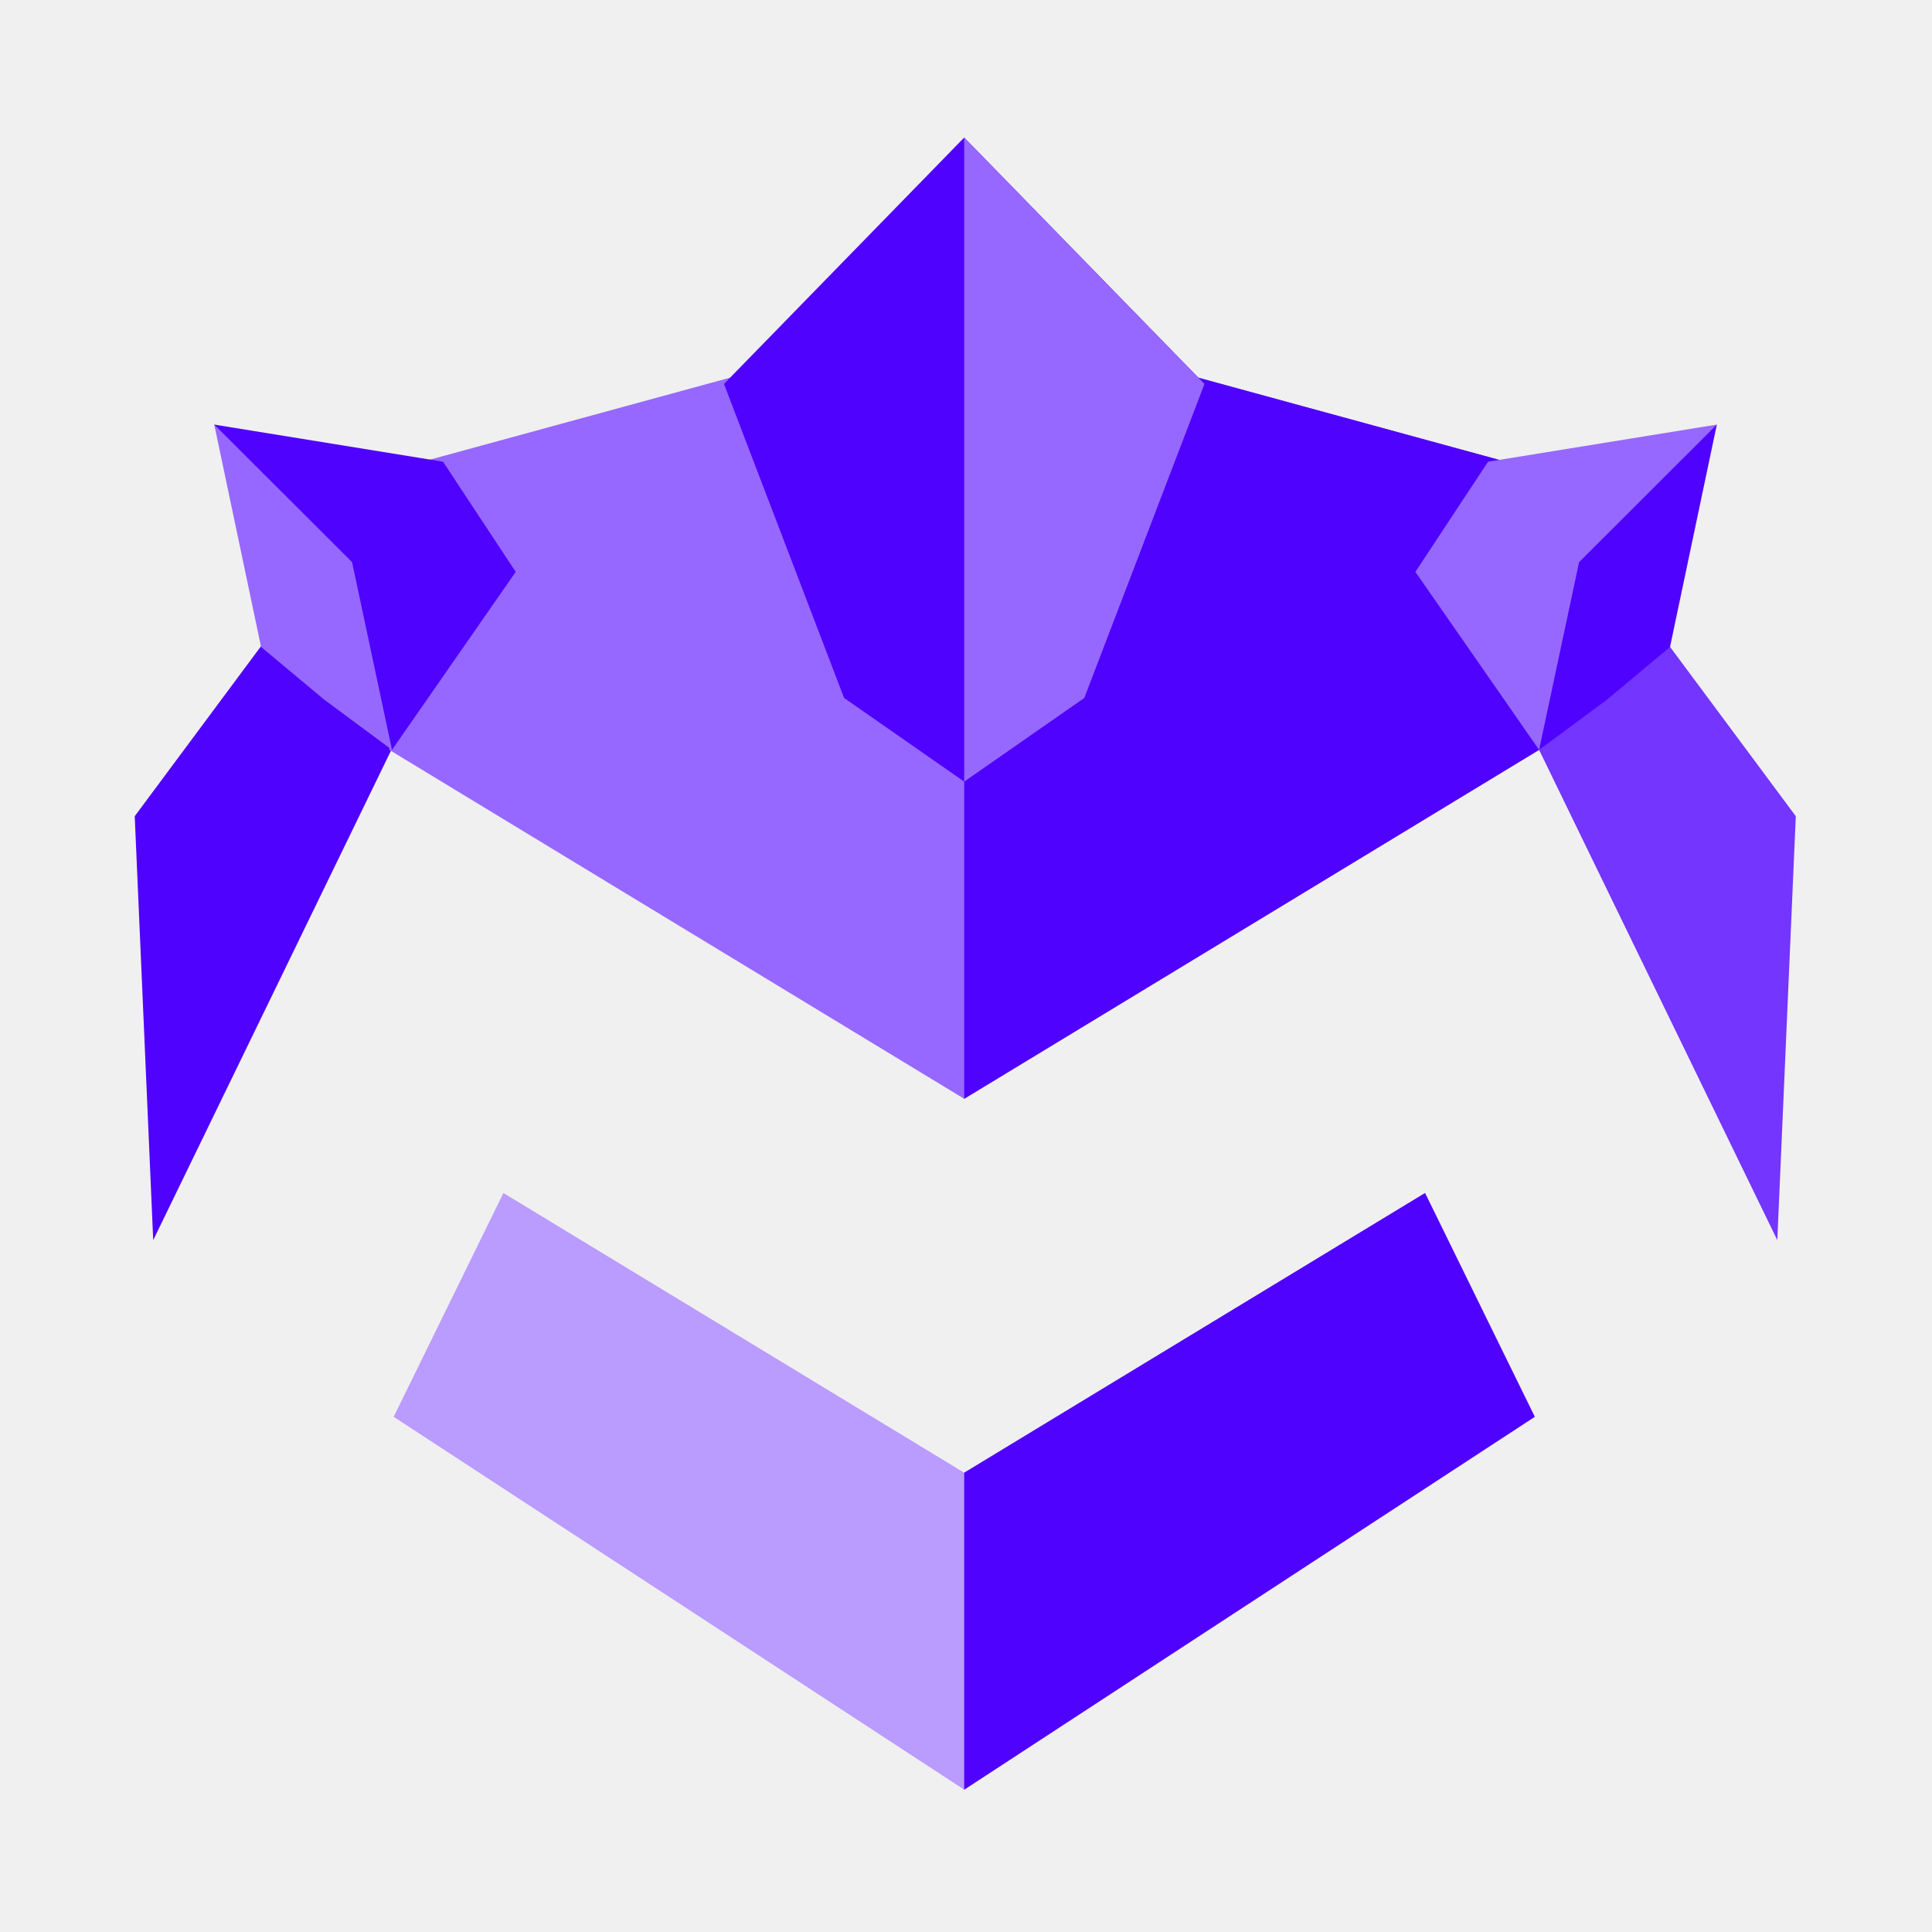
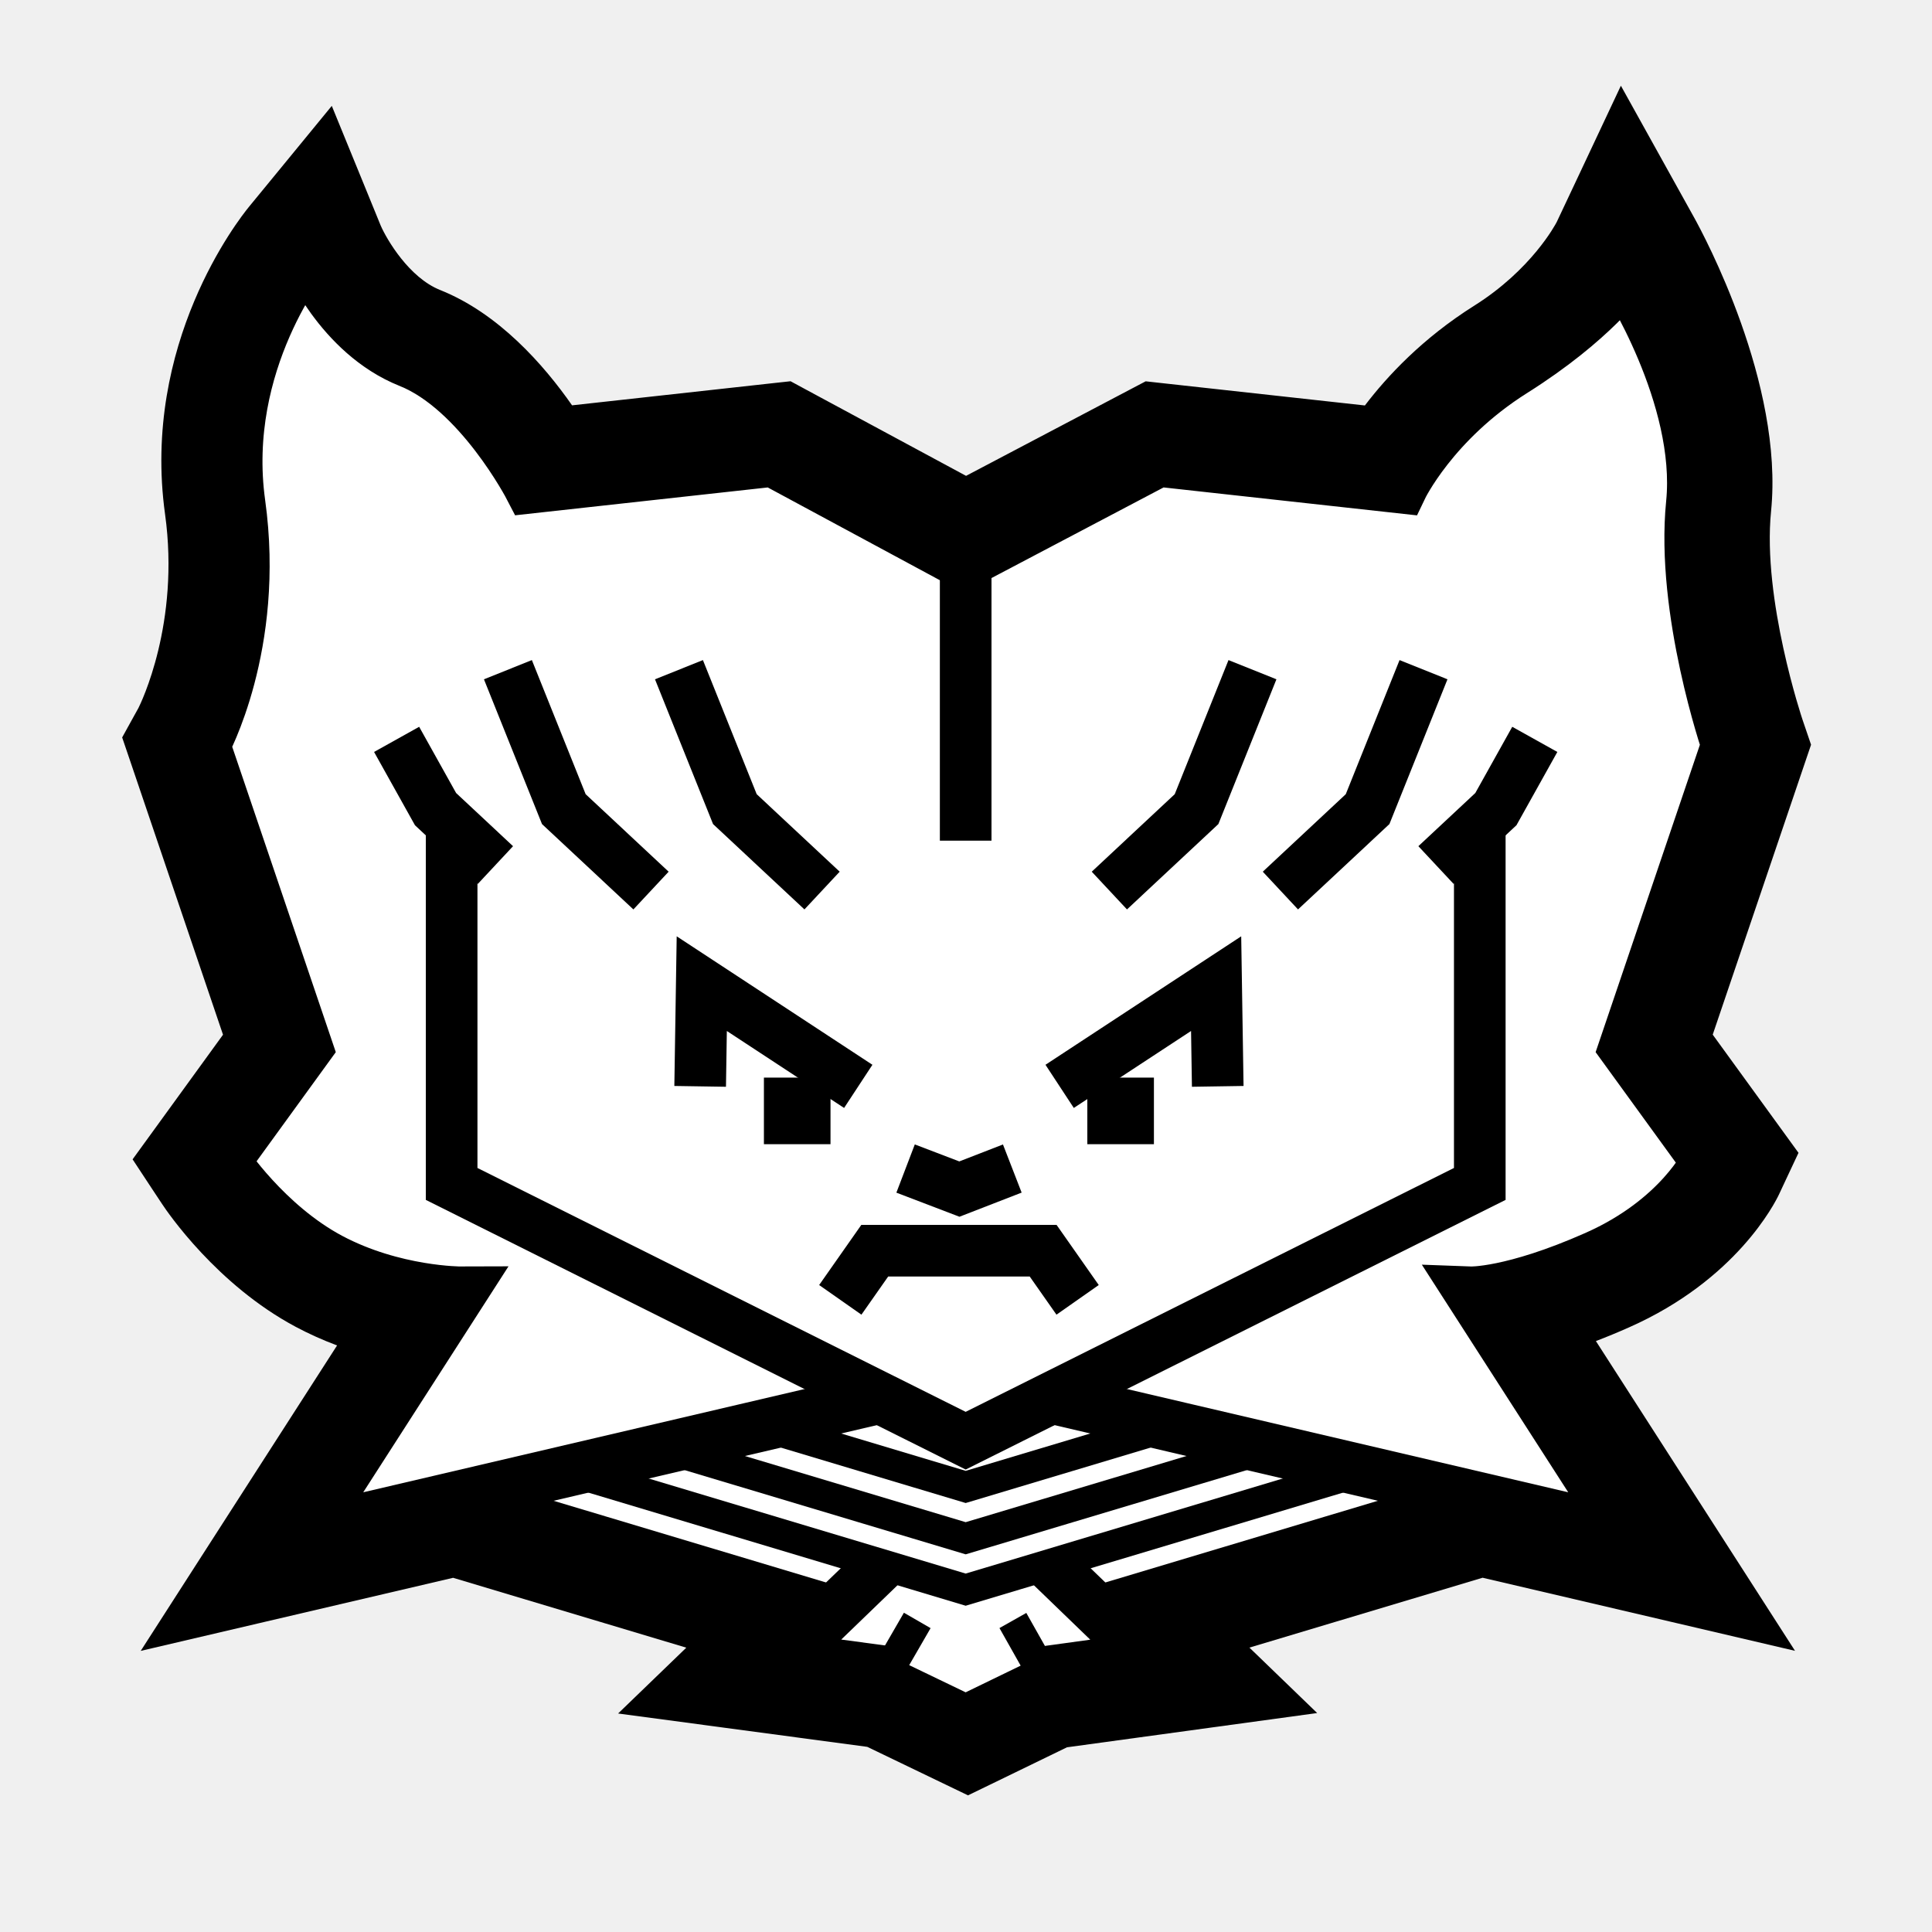
<svg xmlns="http://www.w3.org/2000/svg" version="1.1" id="Layer_1" x="0px" y="0px" viewBox="0 0 300 300" style="enable-background:new 0 0 300 300;" xml:space="preserve">
  <style type="text/css">
- 	.st0{fill:#BA9BFF;}
- 	.st1{fill:#5002FF;}
- 	.st2{fill:#7335FF;}
- 	.st3{fill:#9668FF;}
+ 	.st0{fill:#FFFFFF;stroke:#000000;stroke-width:8.017;stroke-linecap:square;stroke-miterlimit:10;}
+ 	.st1{fill:#FFFFFF;stroke:#000000;stroke-width:8.017;stroke-miterlimit:10;}
+ 	.st2{fill:#FFFFFF;stroke:#000000;stroke-width:4.785;stroke-miterlimit:10;}
+ 	.st3{fill:#FFFFFF;stroke:#000000;stroke-width:4.785;stroke-linecap:square;stroke-miterlimit:10;}
</style>
-   <polygon class="st0" points="221.28,185.25 149.72,228.68 78.17,185.25 61.13,220 149.72,277.9 238.32,220 " />
-   <polygon class="st1" points="221.28,185.25 149.72,228.68 149.72,277.9 238.32,220 " />
-   <polygon class="st2" points="238.99,116.44 275.98,192.57 278.85,126.74 260.41,101.91 238.99,73.1 " />
-   <polygon class="st1" points="60.77,116.44 23.79,192.57 20.92,126.74 60.77,73.1 " />
-   <polygon class="st3" points="238.99,73.1 149.72,48.71 60.45,73.1 60.45,116.44 149.72,170.62 238.99,116.44 " />
-   <polygon class="st1" points="238.99,73.1 149.72,48.71 149.72,170.62 238.99,116.44 " />
-   <polygon class="st1" points="149.72,21.36 112.42,59.62 131.07,108.38 149.72,121.37 168.37,108.38 187.03,59.62 " />
-   <polygon class="st3" points="149.72,21.36 149.72,121.37 168.37,108.38 187.03,59.62 " />
-   <polygon class="st3" points="266.59,65.93 231.07,71.69 219.78,88.8 238.99,116.44 247.84,106.11 256.07,96.08 " />
-   <polygon class="st1" points="266.59,65.93 245.2,87.29 238.99,116.44 249.55,108.62 259.32,100.46 " />
-   <polygon class="st1" points="33.27,65.93 68.79,71.69 80.08,88.8 60.87,116.44 52.02,106.11 43.79,96.08 " />
-   <polygon class="st3" points="33.27,65.93 54.67,87.29 60.87,116.44 50.32,108.62 40.54,100.46 " />
+   <g>
+     <g>
+       <path d="M135.84,267.38l-31.1-4.17l9.55-9.22l-43.8-13.13l-39.92,9.34l27.97-43.5c-3.31-0.9-7.05-2.23-10.73-4.19    c-11.37-6.07-18.51-16.56-19.29-17.74l-3.05-4.63l13.63-18.78L23.34,114.9l1.71-3.1c0.05-0.09,7.16-13.75,4.55-32.51    c-3.5-25.23,11.58-43.93,12.22-44.71l8.53-10.4l5.09,12.45c0.02,0.05,3.98,9.16,11.41,12.13c9.1,3.63,16.05,12.36,20,18.43    l35.1-3.87l28.03,15.11l28.69-15.1l35.13,3.87c3.05-4.37,8.57-10.87,17.26-16.35c10.19-6.42,14.23-14.55,14.27-14.63l6.65-14.12    l7.6,13.68c0.36,0.65,3.62,6.61,6.6,14.72c4.02,10.93,5.65,20.52,4.84,28.5c-1.47,14.58,5.02,33.9,5.08,34.09l0.88,2.58    l-15.5,45.68l13.15,18.12l-2.01,4.28c-0.57,1.21-5.96,11.93-21.29,18.71c-3.36,1.49-6.58,2.72-9.64,3.7l28.31,44.04l-39.92-9.34    l-43.8,13.13l9.51,9.18l-31.3,4.29l-14.2,6.89L135.84,267.38z" />
+       <path d="M252.28,30.88l3.8,6.84c0.52,0.94,12.74,23.17,10.96,40.87c-1.57,15.56,5.21,35.59,5.28,35.79l0.44,1.29l-15.72,46.35    l12.98,17.88l-1,2.14c-0.2,0.42-5.02,10.44-19.28,16.75c-6.08,2.69-10.87,4.15-14.34,4.95l25.91,40.3l-31.33-7.33l-51.38,15.4    l8.5,8.2l-23.75,3.25l-13.03,6.32l-13.3-6.4l-23.52-3.15l8.52-8.23l-51.38-15.4l-31.33,7.33l25.74-40.03    c-4.23-0.7-9.86-2.13-15.34-5.05c-10.69-5.7-17.54-15.97-17.83-16.41l-1.53-2.31l13.22-18.21l-15.85-46.73l0.86-1.55    c0.07-0.14,7.83-14.68,5.01-35c-3.26-23.5,10.75-40.89,11.35-41.62l4.27-5.2l2.54,6.22c0.04,0.1,4.53,10.7,13.64,14.33    c9.42,3.76,16.55,14.19,19.42,18.97l36.36-4.01l28.81,15.53l29.49-15.53l36.34,4.01c2.37-3.81,7.81-11.17,17.4-17.21    c11.36-7.15,15.7-16.2,15.75-16.29L252.28,30.88 M251.69,13.31l-6.66,14.16l-3.3,7c-0.23,0.45-3.95,7.42-12.8,12.99    c-8.04,5.06-13.54,10.97-16.99,15.5l-31.6-3.48l-2.44-0.27l-2.17,1.14l-25.72,13.54l-25.05-13.5l-2.2-1.19l-2.48,0.27l-31.45,3.47    c-4.41-6.32-11.42-14.29-20.49-17.91c-4.81-1.92-8.27-7.82-9.22-9.99l-2.51-6.15l-5.09-12.45l-8.53,10.4l-4.27,5.2    c-1.73,2.1-16.76,21.32-13.09,47.8c2.35,16.94-3.79,29.42-4.14,30.11l-0.81,1.46l-1.71,3.1l1.14,3.35l14.52,42.81l-10.78,14.86    l-3.26,4.49l3.05,4.63l1.53,2.31c0.83,1.26,8.5,12.54,20.75,19.07c2.04,1.09,4.19,2.05,6.42,2.89L32.55,239.7l-10.7,16.65    l19.27-4.51l29.24-6.84l36.21,10.85l-10.59,10.22l16.43,2.2l22.26,2.98l12.15,5.85l3.49,1.68l3.49-1.69l11.88-5.77l22.49-3.08    l16.36-2.24l-10.52-10.16l36.21-10.85l29.24,6.84l19.27,4.51l-10.7-16.65l-20.22-31.45c1.68-0.64,3.4-1.35,5.15-2.13    c16.68-7.38,22.67-19.34,23.3-20.68l1-2.14l2.01-4.28l-2.78-3.83l-10.54-14.52l14.39-42.43l0.88-2.59l-0.88-2.58l-0.44-1.29    c-0.06-0.17-6.27-18.71-4.89-32.39c2-19.82-10.5-42.99-11.93-45.57l-3.8-6.84L251.69,13.31L251.69,13.31z" />
+     </g>
+     <g>
+       <polyline class="st0" points="70.13,180.24 70.13,232.48 149.95,256.41 229.78,232.48 229.78,180.24   " />
+       <g>
+         <polygon class="st1" points="149.95,265.44 161.82,259.68 178.02,257.46 160,240.06 149.95,222.66 139.91,240.06 121.88,257.46      137.82,259.6    " />
+         <polyline class="st2" points="142.43,251.62 137.82,259.6 149.95,265.44 161.82,259.68 157.28,251.63    " />
+       </g>
+       <polyline class="st3" points="70.13,170.67 70.13,222.91 149.95,246.84 229.78,222.91 229.78,170.67   " />
+       <polyline class="st3" points="70.13,162.7 70.13,214.94 149.95,238.86 229.78,214.94 229.78,162.7   " />
+       <g>
+         <polyline class="st3" points="70.13,154.72 70.13,206.96 149.95,230.89 229.78,206.96 229.78,154.72    " />
+         <polyline class="st3" points="70.13,146.75 70.13,198.99 149.95,222.91 229.78,198.99 229.78,146.75    " />
+       </g>
+       <path class="st1" d="M179.9,71.57l37.74,4.16c0,0,4.87-10.23,17.35-18.09c12.48-7.86,17.24-14.78,17.24-14.78    s12.15,18.68,10.48,35.33c-1.68,16.65,5.47,37.49,5.47,37.49l-15.95,47.02l12.81,17.65c0,0-4.22,9.01-17.27,14.78    c-13.05,5.78-19.46,5.54-19.46,5.54l23.93,37.21l-102.28-23.93L47.68,237.88l23.92-37.21c0,0-10.45,0.04-20.37-5.24    c-9.91-5.29-16.36-15.08-16.36-15.08l12.81-17.65l-15.95-47.02c0,0,8.53-15.46,5.47-37.49c-3.06-22.03,10.48-38.52,10.48-38.52    s4.99,12.2,15.87,16.54c10.88,4.34,18.73,19.52,18.73,19.52l37.74-4.16l29.59,15.95L179.9,71.57z" />
+       <g>
+         <g>
+           <polyline class="st0" points="70.13,131.59 70.13,183.84 149.95,223.71 229.78,183.84 229.78,131.59     " />
+           <g>
+             <g>
+               <polyline class="st0" points="219.55,107.71 212.36,125.64 201.75,135.55       " />
+               <polyline class="st0" points="236.37,118.31 232.28,125.64 225.91,131.59       " />
+               <polyline class="st0" points="192.99,107.71 185.8,125.64 175.19,135.55       " />
+             </g>
+             <g>
+               <polyline class="st0" points="80.36,107.71 87.55,125.64 98.16,135.55       " />
+               <polyline class="st0" points="63.54,118.31 67.63,125.64 74,131.59       " />
+               <polyline class="st0" points="106.92,107.71 114.11,125.64 124.72,135.55       " />
+             </g>
+           </g>
+         </g>
+         <line class="st0" x1="149.95" y1="86.16" x2="149.95" y2="126.53" />
+       </g>
+       <polyline class="st1" points="130.48,201.84 135.83,194.21 161.98,194.21 167.33,201.84   " />
+       <polyline class="st1" points="140.62,181.45 148.97,184.64 157.19,181.45   " />
+       <polyline class="st1" points="133.27,168.69 108.97,152.74 108.72,168.69   " />
+       <rect x="118.62" y="167.33" width="10.34" height="10.34" />
+       <g>
+         <polyline class="st1" points="164.54,168.69 188.84,152.74 189.09,168.69    " />
+         <rect x="168.84" y="167.33" width="10.34" height="10.34" />
+       </g>
+     </g>
+   </g>
</svg>
